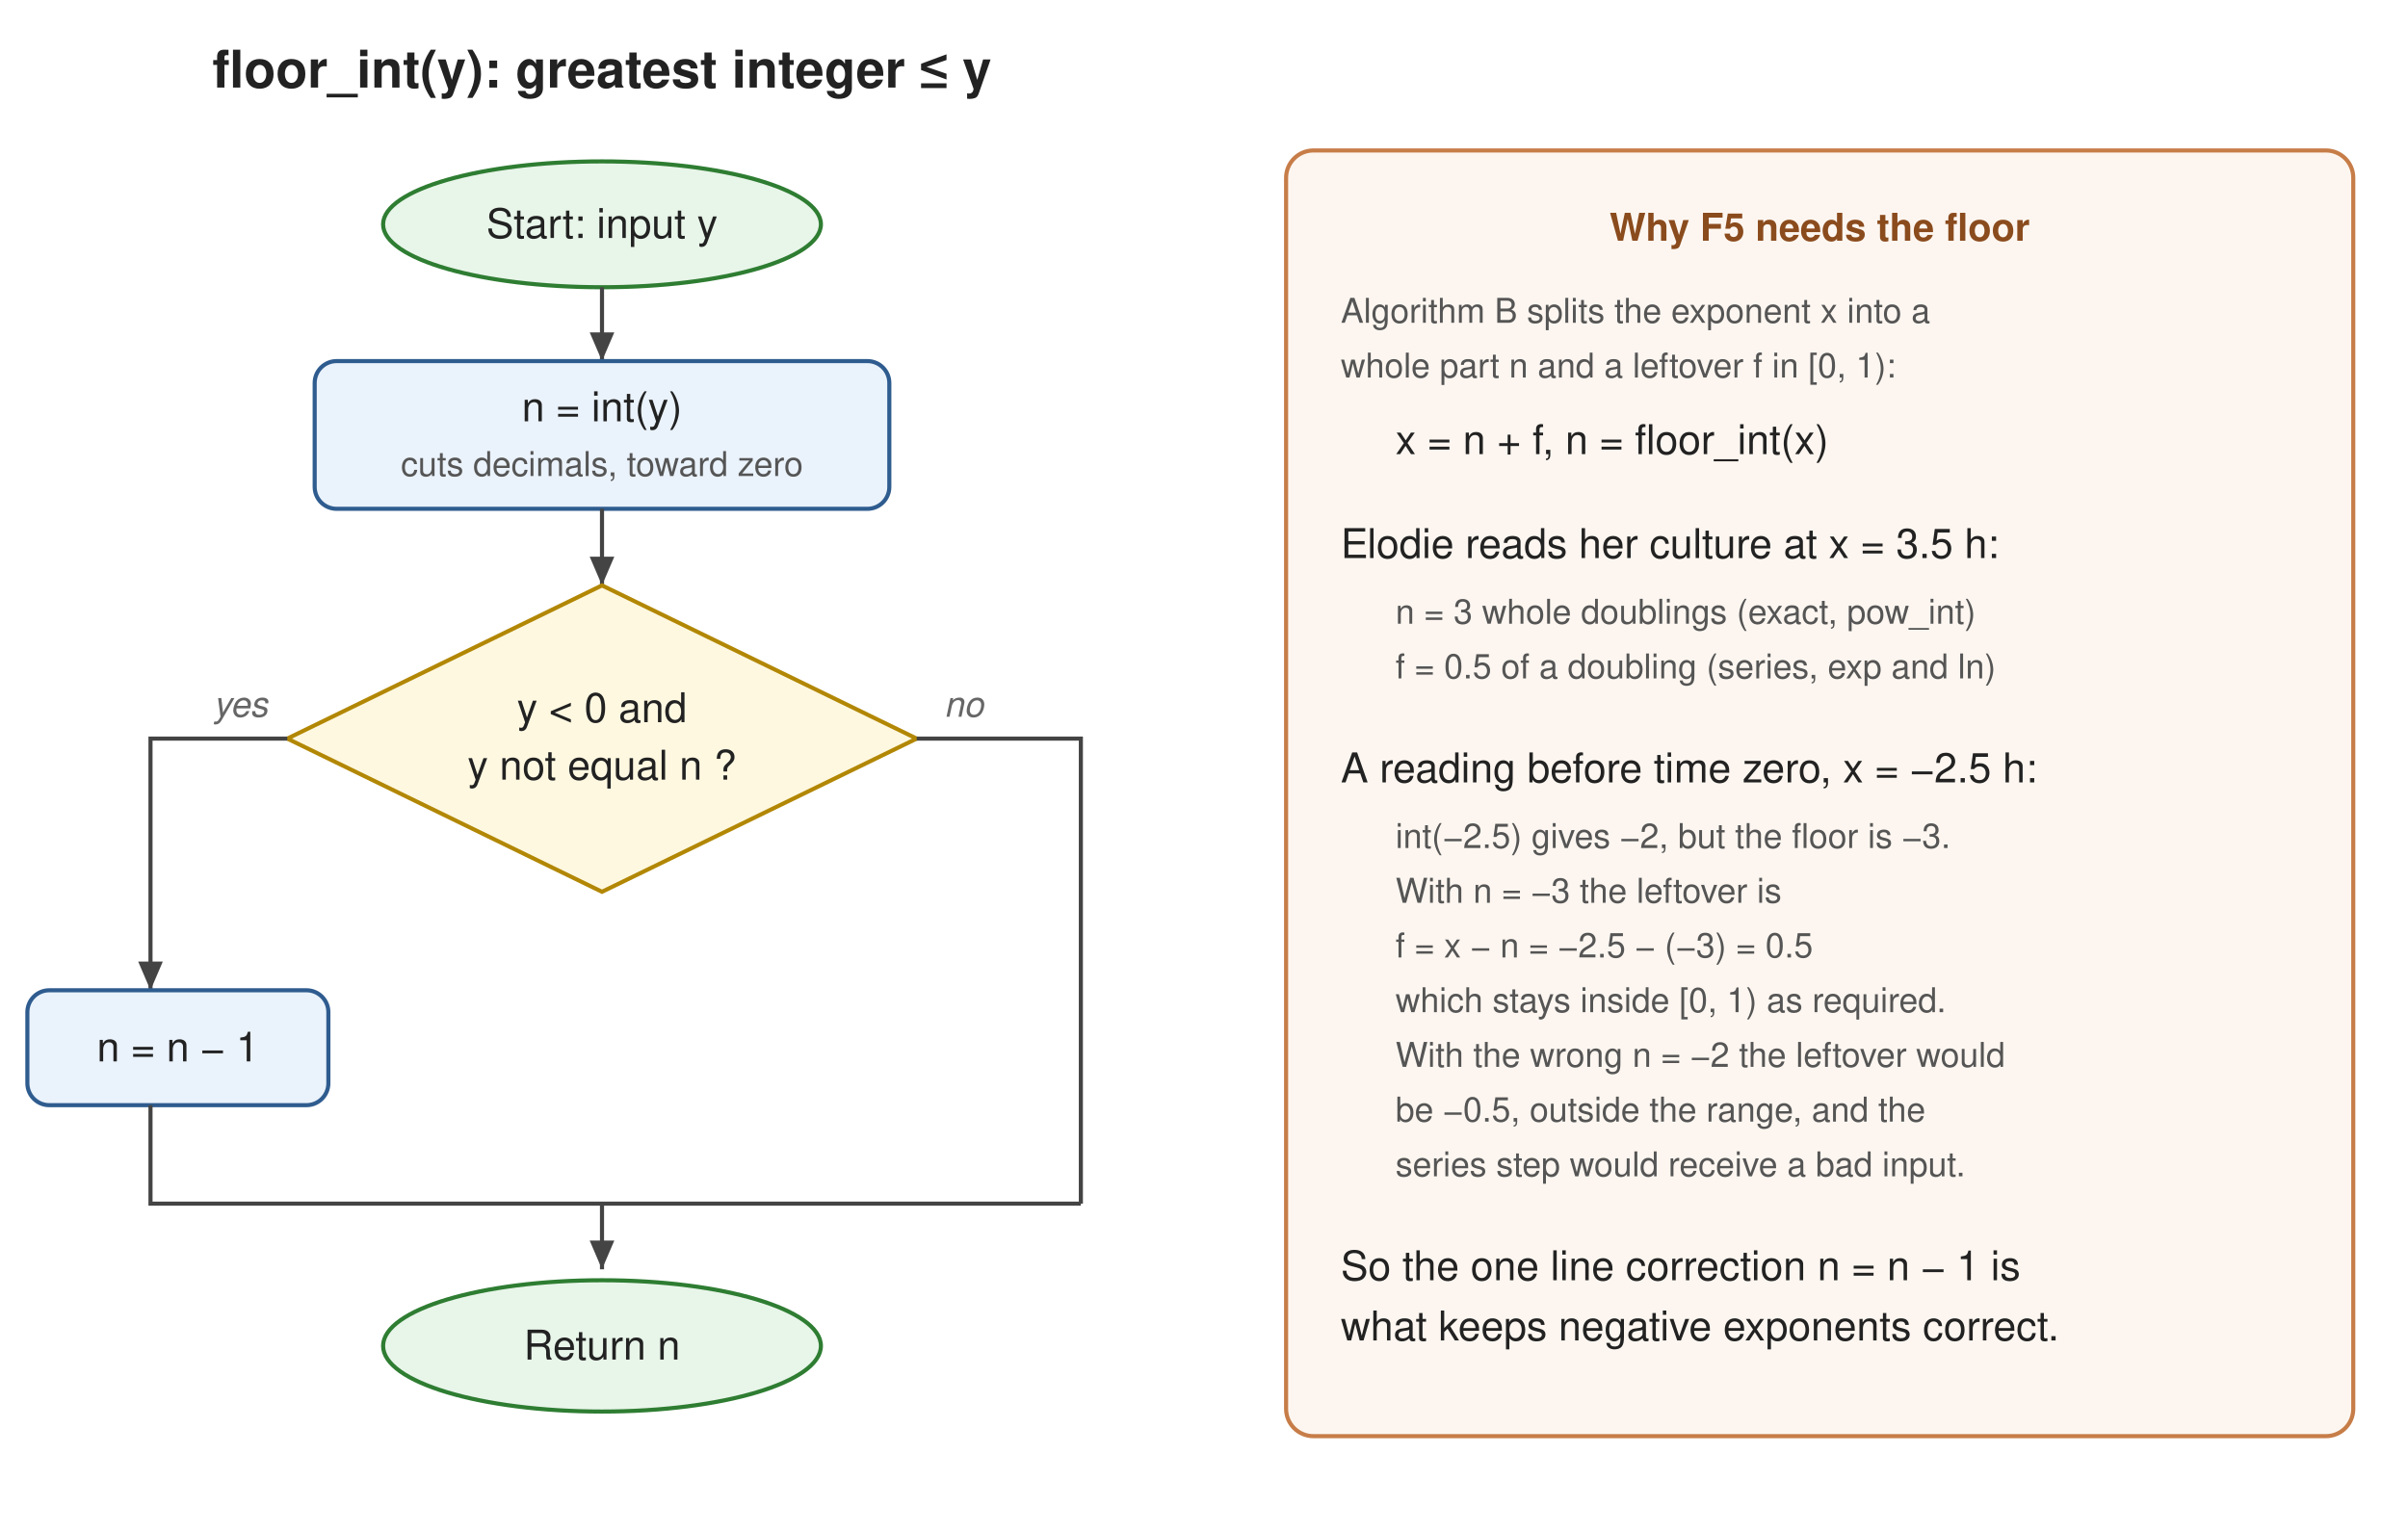
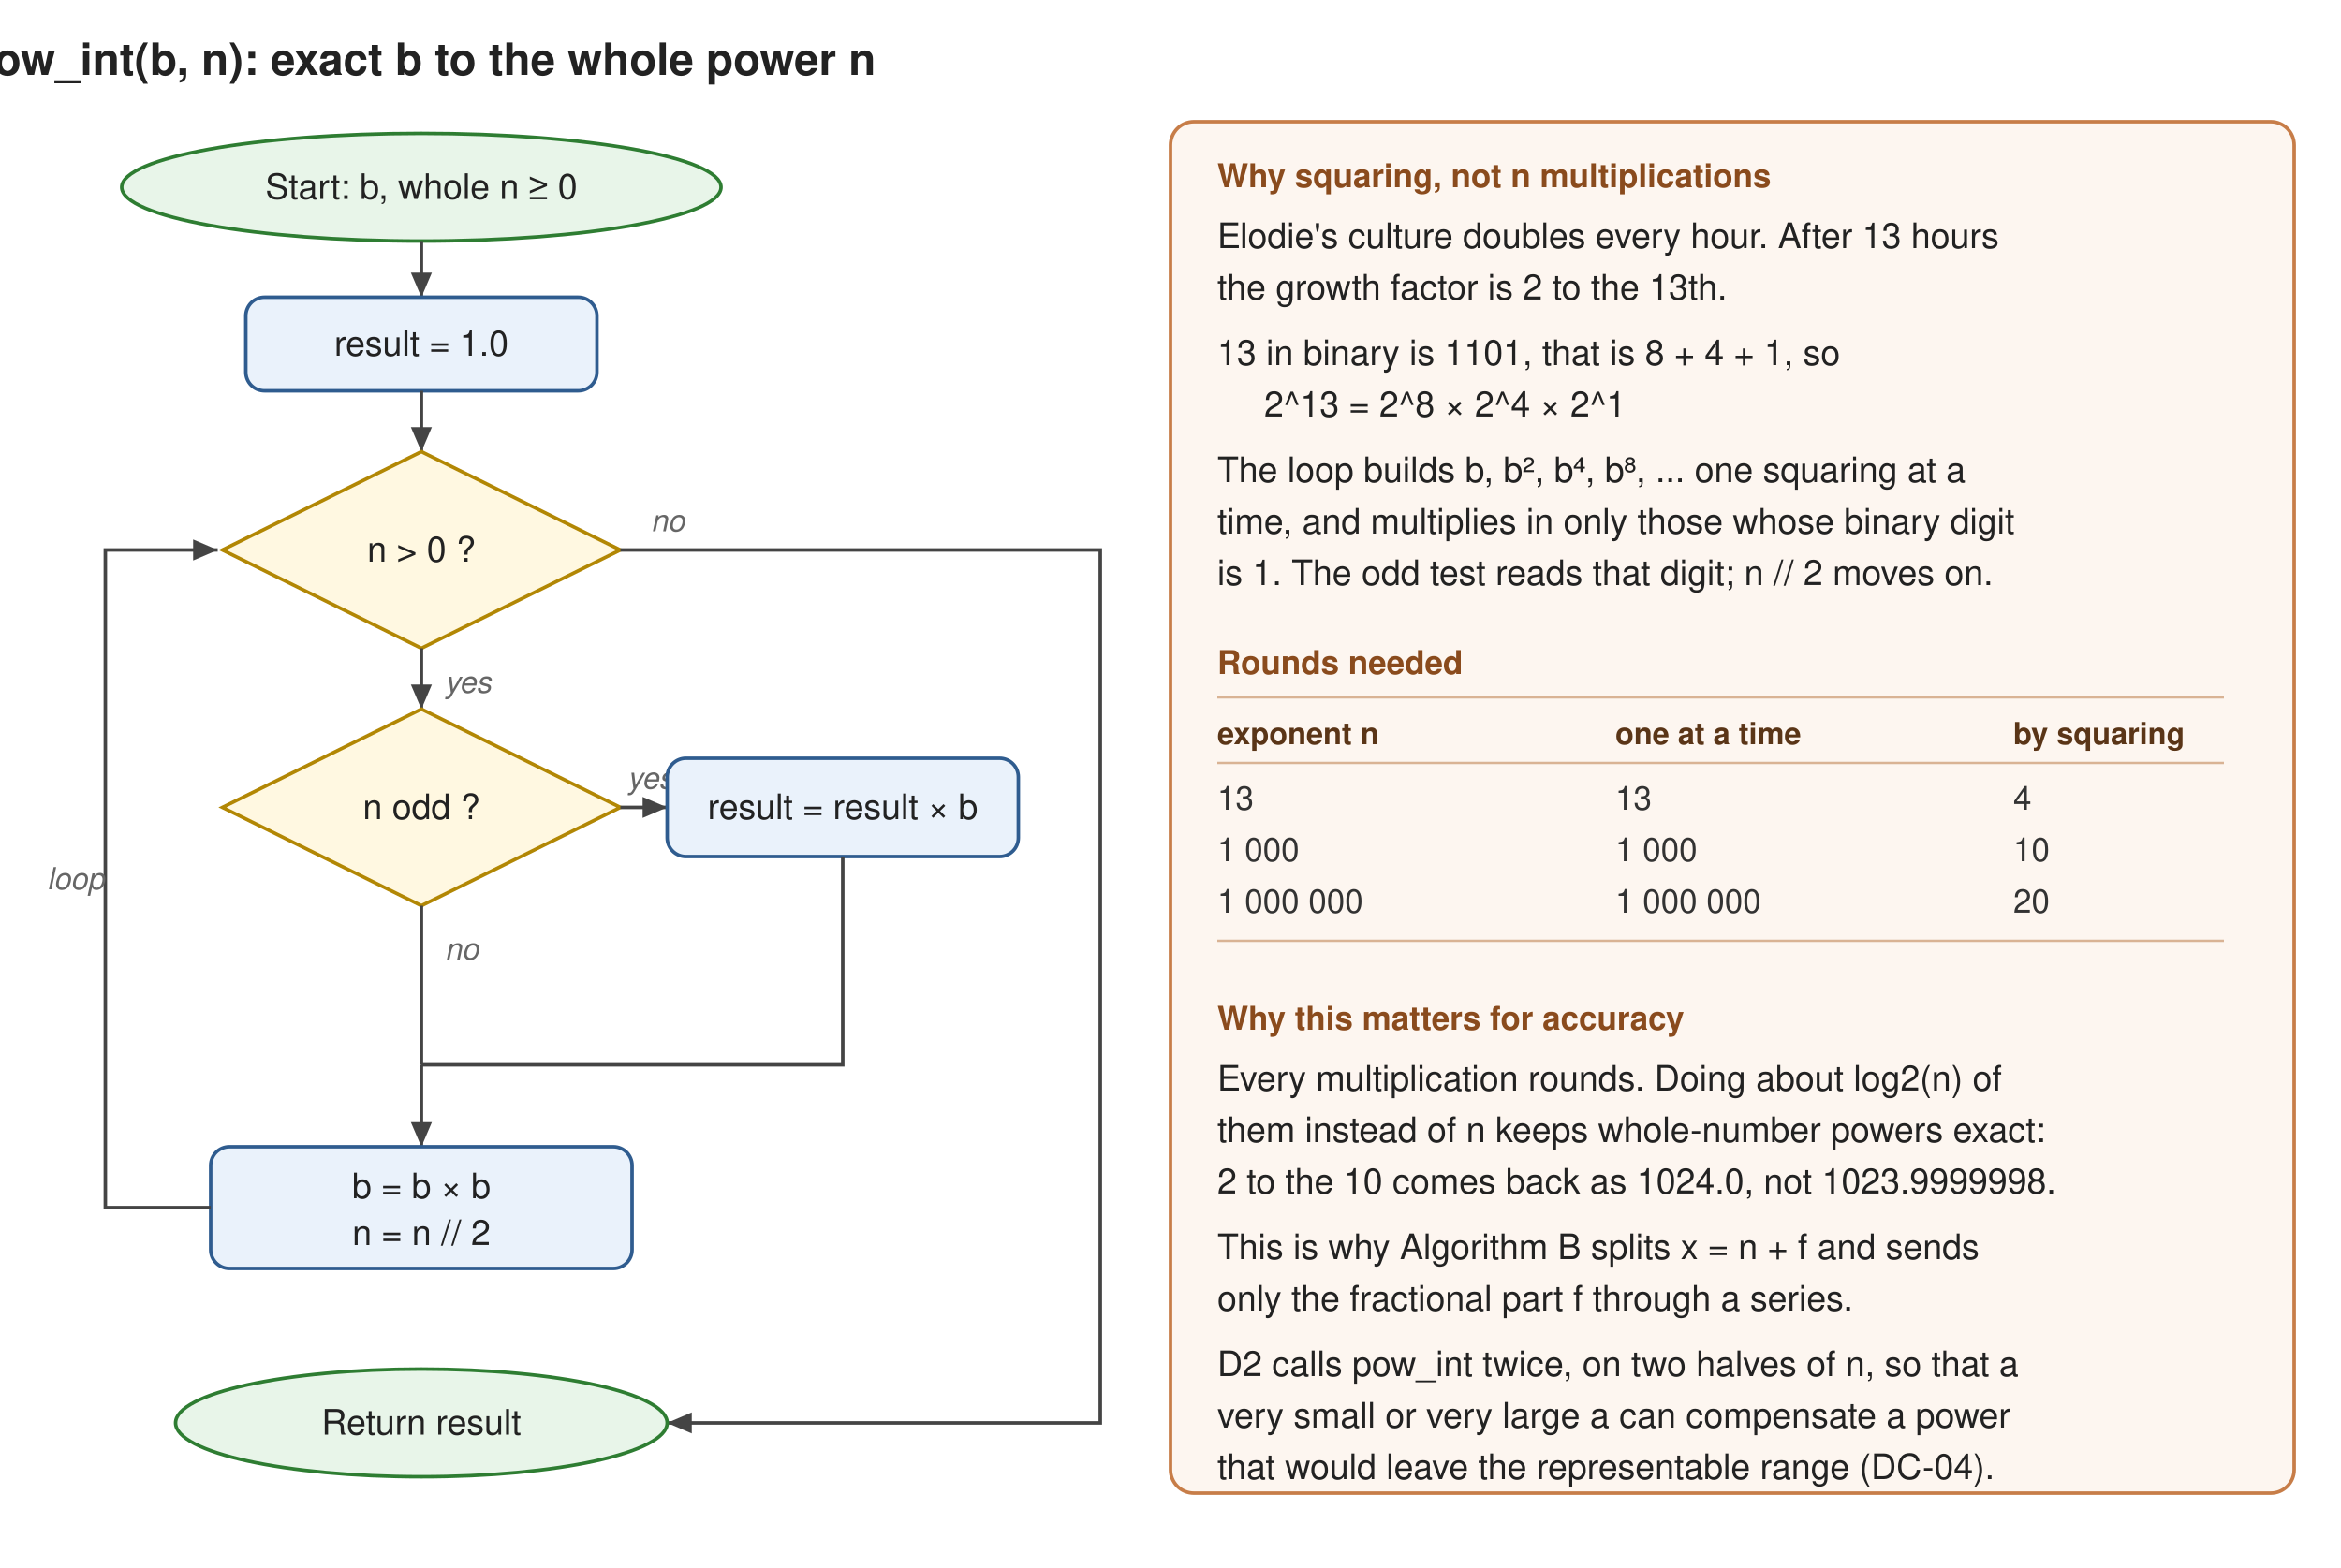
- <svg xmlns="http://www.w3.org/2000/svg" viewBox="0 0 880 560" font-family="Helvetica, Arial, sans-serif">
+ <svg xmlns="http://www.w3.org/2000/svg" viewBox="0 0 1000 670" font-family="Helvetica, Arial, sans-serif">
  <defs>
    <marker id="a" markerWidth="9" markerHeight="9" refX="7" refY="3" orient="auto">
      <path d="M0,0 L7,3 L0,6 z" fill="#444" />
    </marker>
  </defs>
  <style>
    .box  { fill:#eaf2fb; stroke:#2f5c8f; stroke-width:1.5; }
    .term { fill:#e8f5e9; stroke:#2e7d32; stroke-width:1.5; }
    .dec  { fill:#fff8e1; stroke:#b28704; stroke-width:1.5; }
    .pan  { fill:#fdf6f0; stroke:#c77d48; stroke-width:1.5; }
    .t    { font-size:15px; fill:#222; }
    .s    { font-size:12.5px; fill:#555; }
    .lbl  { font-size:13px; font-style:italic; fill:#666; }
    .ttl  { font-size:19px; font-weight:bold; fill:#222; }
    .sub  { font-size:14px; font-weight:bold; fill:#8a4b1d; }
+     .hd   { font-size:13px; font-weight:bold; fill:#5a3517; }
+     .cell { font-size:14px; fill:#333; }
    line, polyline { stroke:#444; stroke-width:1.5; fill:none; }
+     .rule { stroke:#d9b394; stroke-width:1; }
  </style>
-   <text class="ttl" x="220" y="32" text-anchor="middle">floor_int(y): greatest integer ≤ y</text>
-   <ellipse class="term" cx="220" cy="82" rx="80" ry="23" />
-   <text class="t" x="220" y="87" text-anchor="middle">Start: input y</text>
-   <line x1="220" y1="105" x2="220" y2="132" marker-end="url(#a)" />
-   <rect class="box" x="115" y="132" width="210" height="54" rx="8" />
-   <text class="t" x="220" y="154" text-anchor="middle">n = int(y)</text>
-   <text class="s" x="220" y="174" text-anchor="middle">cuts decimals, toward zero</text>
-   <line x1="220" y1="186" x2="220" y2="214" marker-end="url(#a)" />
-   <polygon class="dec" points="220,214 335,270 220,326 105,270" />
-   <text class="t" x="220" y="264" text-anchor="middle">y &lt; 0  and</text>
-   <text class="t" x="220" y="285" text-anchor="middle">y not equal n ?</text>
-   <polyline points="105,270 55,270 55,362" marker-end="url(#a)" />
-   <text class="lbl" x="78" y="262">yes</text>
-   <rect class="box" x="10" y="362" width="110" height="42" rx="8" />
-   <text class="t" x="65" y="388" text-anchor="middle">n = n − 1</text>
-   <polyline points="335,270 395,270 395,440" />
-   <text class="lbl" x="345" y="262">no</text>
-   <polyline points="55,404 55,440 220,440" />
-   <polyline points="395,440 220,440" />
-   <line x1="220" y1="440" x2="220" y2="464" marker-end="url(#a)" />
-   <ellipse class="term" cx="220" cy="492" rx="80" ry="24" />
-   <text class="t" x="220" y="497" text-anchor="middle">Return n</text>
-   <rect class="pan" x="470" y="55" width="390" height="470" rx="10" />
-   <text class="sub" x="665" y="88" text-anchor="middle">Why F5 needs the floor</text>
-   <text class="s" x="490" y="118">Algorithm B splits the exponent x into a</text>
-   <text class="s" x="490" y="138">whole part n and a leftover f in [0, 1):</text>
-   <text class="t" x="510" y="166">x = n + f,   n = floor_int(x)</text>
-   <text class="t" x="490" y="204">Elodie reads her culture at x = 3.5 h:</text>
-   <text class="s" x="510" y="228">n = 3 whole doublings (exact, pow_int)</text>
-   <text class="s" x="510" y="248">f = 0.5 of a doubling (series, exp and ln)</text>
-   <text class="t" x="490" y="286">A reading before time zero, x = −2.5 h:</text>
-   <text class="s" x="510" y="310">int(−2.5) gives −2, but the floor is −3.</text>
-   <text class="s" x="510" y="330">With n = −3 the leftover is</text>
-   <text class="s" x="510" y="350">f = x − n = −2.5 − (−3) = 0.5</text>
-   <text class="s" x="510" y="370">which stays inside [0, 1) as required.</text>
-   <text class="s" x="510" y="390">With the wrong n = −2 the leftover would</text>
-   <text class="s" x="510" y="410">be −0.5, outside the range, and the</text>
-   <text class="s" x="510" y="430">series step would receive a bad input.</text>
-   <text class="t" x="490" y="468">So the one line correction n = n − 1 is</text>
-   <text class="t" x="490" y="490">what keeps negative exponents correct.</text>
+   <text class="ttl" x="180" y="32" text-anchor="middle">pow_int(b, n): exact b to the whole power n</text>
+   <ellipse class="term" cx="180" cy="80" rx="128" ry="23" />
+   <text class="t" x="180" y="85" text-anchor="middle">Start: b, whole n ≥ 0</text>
+   <line x1="180" y1="103" x2="180" y2="127" marker-end="url(#a)" />
+   <rect class="box" x="105" y="127" width="150" height="40" rx="8" />
+   <text class="t" x="180" y="152" text-anchor="middle">result = 1.0</text>
+   <line x1="180" y1="167" x2="180" y2="193" marker-end="url(#a)" />
+   <polygon class="dec" points="180,193 265,235 180,277 95,235" />
+   <text class="t" x="180" y="240" text-anchor="middle">n &gt; 0 ?</text>
+   <polyline points="265,235 470,235 470,608 285,608" marker-end="url(#a)" />
+   <text class="lbl" x="278" y="227">no</text>
+   <line x1="180" y1="277" x2="180" y2="303" marker-end="url(#a)" />
+   <text class="lbl" x="190" y="296">yes</text>
+   <polygon class="dec" points="180,303 265,345 180,387 95,345" />
+   <text class="t" x="180" y="350" text-anchor="middle">n odd ?</text>
+   <line x1="265" y1="345" x2="285" y2="345" marker-end="url(#a)" />
+   <text class="lbl" x="268" y="337">yes</text>
+   <rect class="box" x="285" y="324" width="150" height="42" rx="8" />
+   <text class="t" x="360" y="350" text-anchor="middle">result = result × b</text>
+   <polyline points="360,366 360,455 180,455" />
+   <line x1="180" y1="387" x2="180" y2="455" />
+   <text class="lbl" x="190" y="410">no</text>
+   <line x1="180" y1="455" x2="180" y2="490" marker-end="url(#a)" />
+   <rect class="box" x="90" y="490" width="180" height="52" rx="8" />
+   <text class="t" x="180" y="512" text-anchor="middle">b = b × b</text>
+   <text class="t" x="180" y="532" text-anchor="middle">n = n // 2</text>
+   <polyline points="90,516 45,516 45,235 93,235" marker-end="url(#a)" />
+   <text class="lbl" x="20" y="380">loop</text>
+   <ellipse class="term" cx="180" cy="608" rx="105" ry="23" />
+   <text class="t" x="180" y="613" text-anchor="middle">Return result</text>
+   <rect class="pan" x="500" y="52" width="480" height="586" rx="10" />
+   <text class="sub" x="520" y="80">Why squaring, not n multiplications</text>
+   <text class="t" x="520" y="106">Elodie's culture doubles every hour. After 13 hours</text>
+   <text class="t" x="520" y="128">the growth factor is 2 to the 13th.</text>
+   <text class="t" x="520" y="156">13 in binary is 1101, that is 8 + 4 + 1, so</text>
+   <text class="t" x="540" y="178">2^13 = 2^8 × 2^4 × 2^1</text>
+   <text class="t" x="520" y="206">The loop builds b, b², b⁴, b⁸, ... one squaring at a</text>
+   <text class="t" x="520" y="228">time, and multiplies in only those whose binary digit</text>
+   <text class="t" x="520" y="250">is 1. The odd test reads that digit; n // 2 moves on.</text>
+   <text class="sub" x="520" y="288">Rounds needed</text>
+   <line class="rule" x1="520" y1="298" x2="950" y2="298" />
+   <text class="hd" x="520" y="318">exponent n</text>
+   <text class="hd" x="690" y="318">one at a time</text>
+   <text class="hd" x="860" y="318">by squaring</text>
+   <line class="rule" x1="520" y1="326" x2="950" y2="326" />
+   <text class="cell" x="520" y="346">13</text>
+   <text class="cell" x="690" y="346">13</text>
+   <text class="cell" x="860" y="346">4</text>
+   <text class="cell" x="520" y="368">1 000</text>
+   <text class="cell" x="690" y="368">1 000</text>
+   <text class="cell" x="860" y="368">10</text>
+   <text class="cell" x="520" y="390">1 000 000</text>
+   <text class="cell" x="690" y="390">1 000 000</text>
+   <text class="cell" x="860" y="390">20</text>
+   <line class="rule" x1="520" y1="402" x2="950" y2="402" />
+   <text class="sub" x="520" y="440">Why this matters for accuracy</text>
+   <text class="t" x="520" y="466">Every multiplication rounds. Doing about log2(n) of</text>
+   <text class="t" x="520" y="488">them instead of n keeps whole-number powers exact:</text>
+   <text class="t" x="520" y="510">2 to the 10 comes back as 1024.0, not 1023.9999998.</text>
+   <text class="t" x="520" y="538">This is why Algorithm B splits x = n + f and sends</text>
+   <text class="t" x="520" y="560">only the fractional part f through a series.</text>
+   <text class="t" x="520" y="588">D2 calls pow_int twice, on two halves of n, so that a</text>
+   <text class="t" x="520" y="610">very small or very large a can compensate a power</text>
+   <text class="t" x="520" y="632">that would leave the representable range (DC-04).</text>
</svg>
